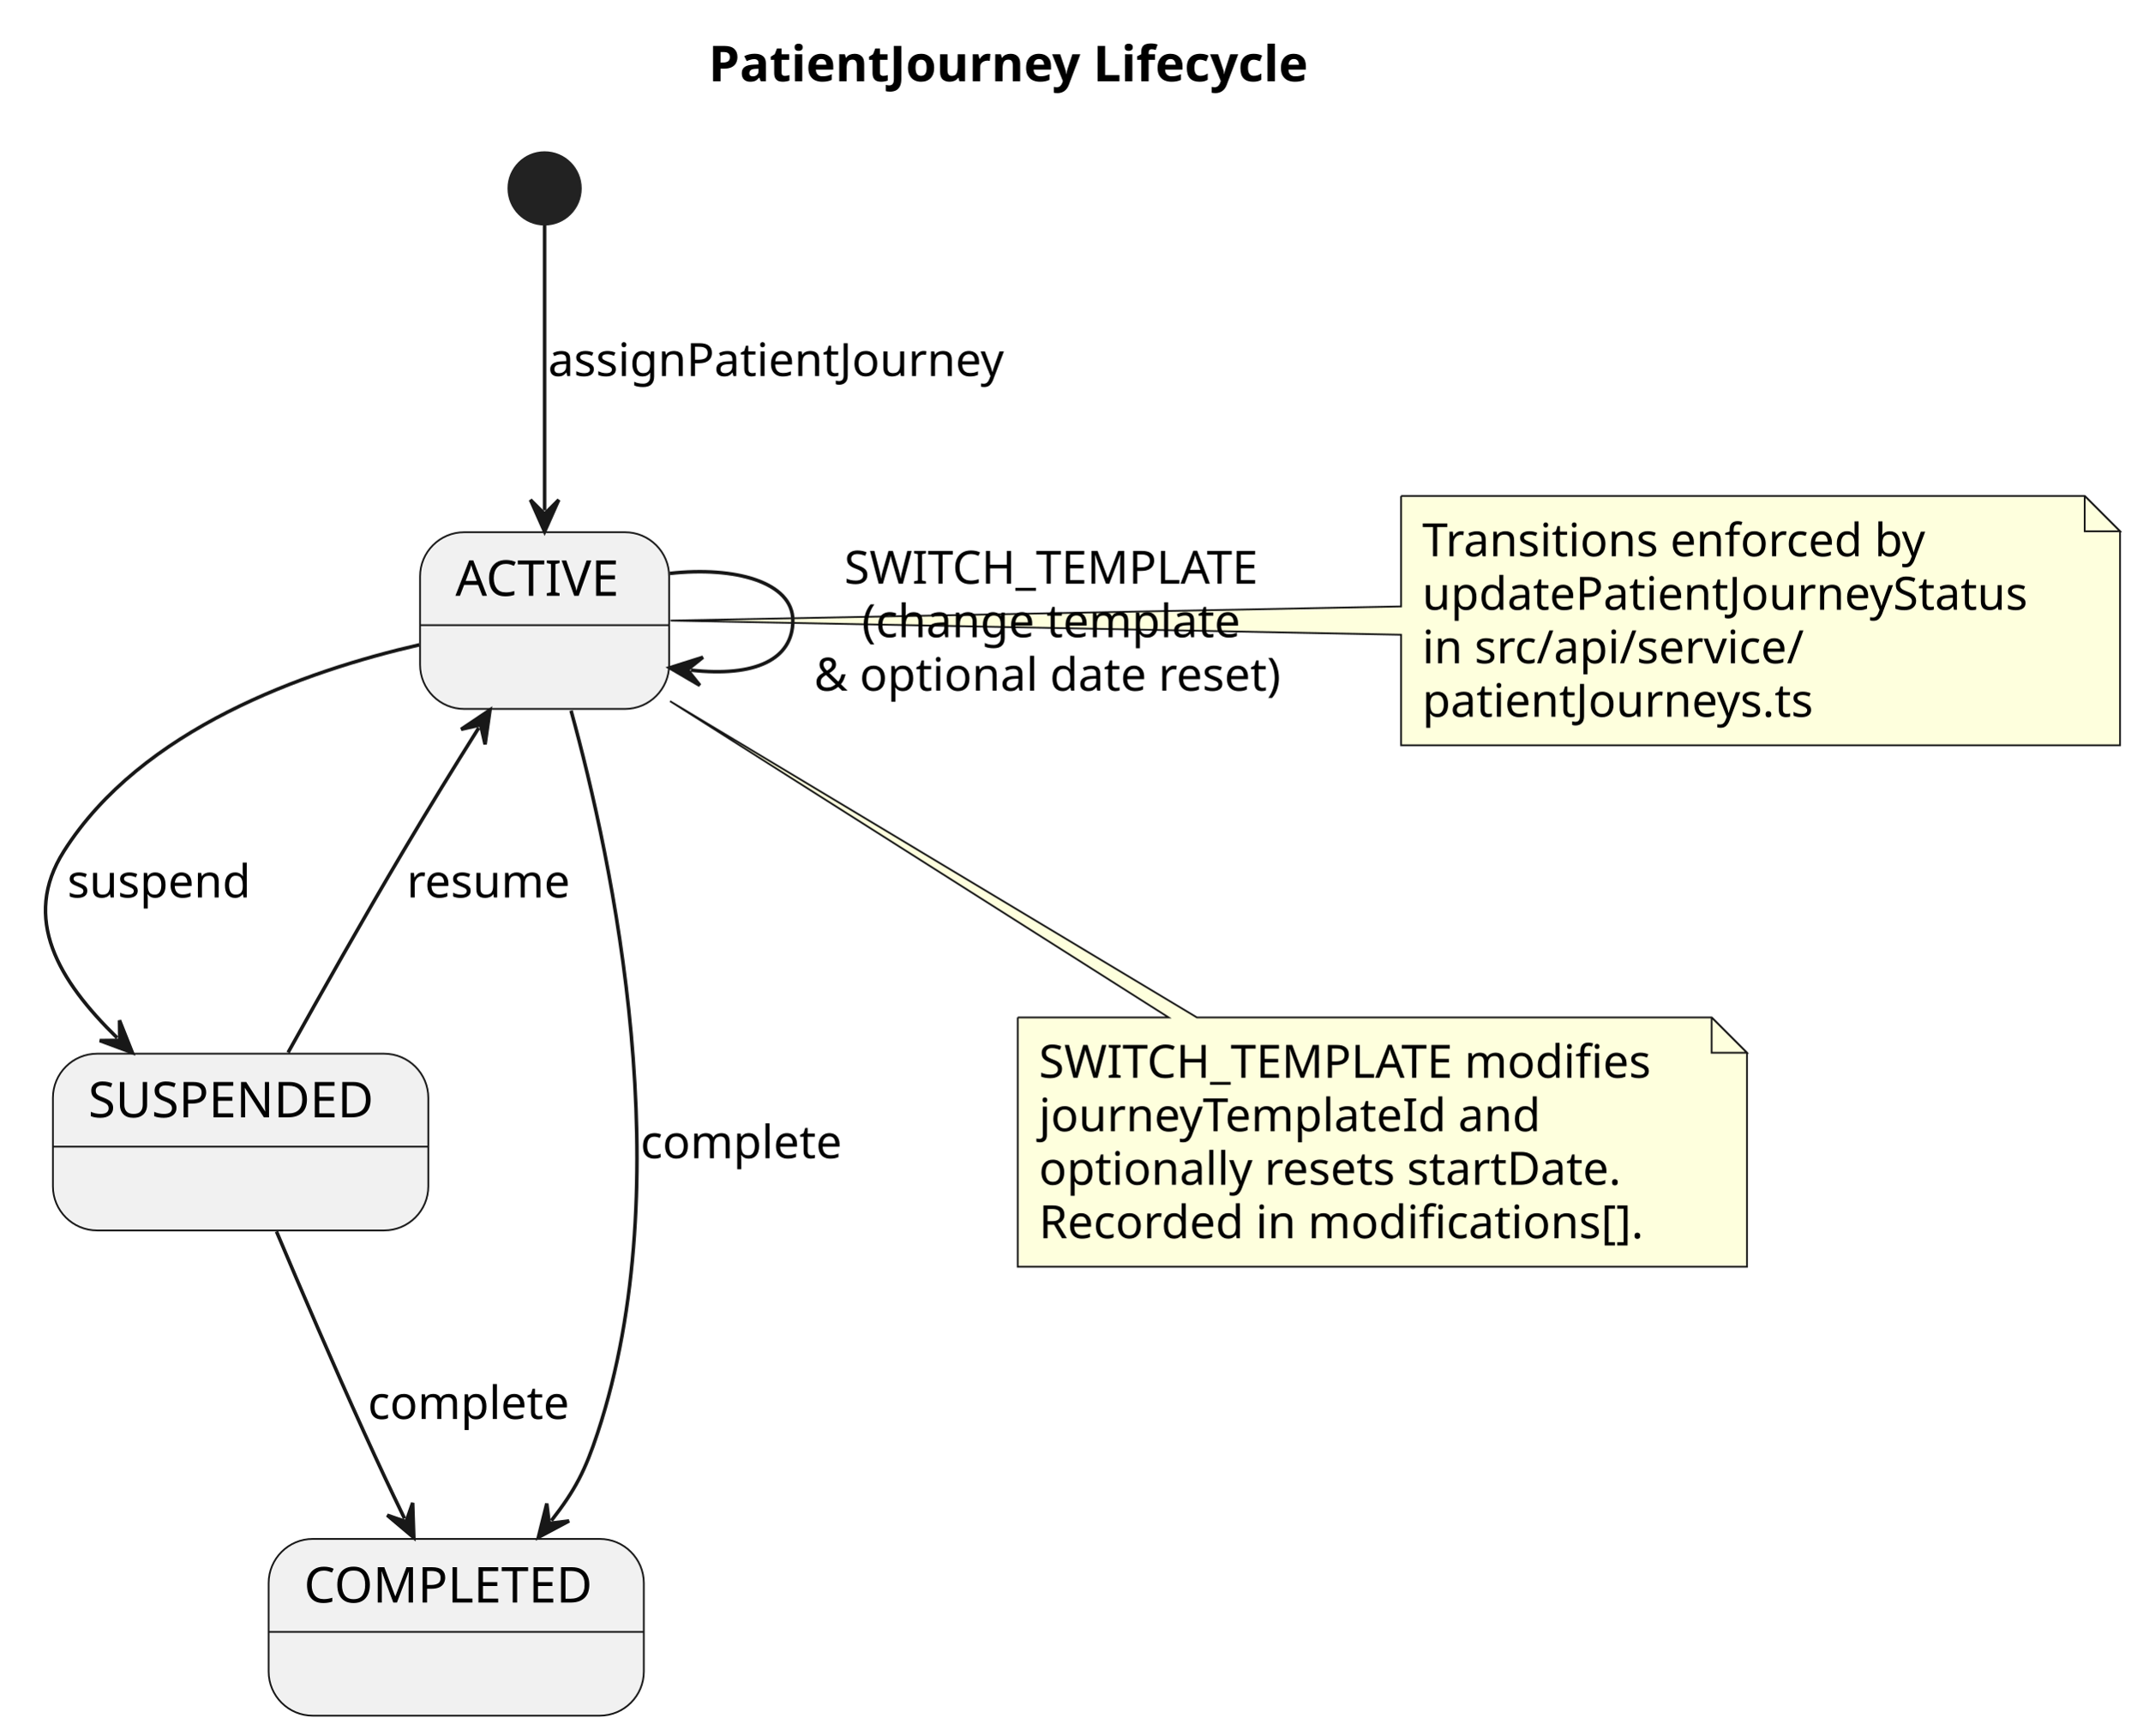
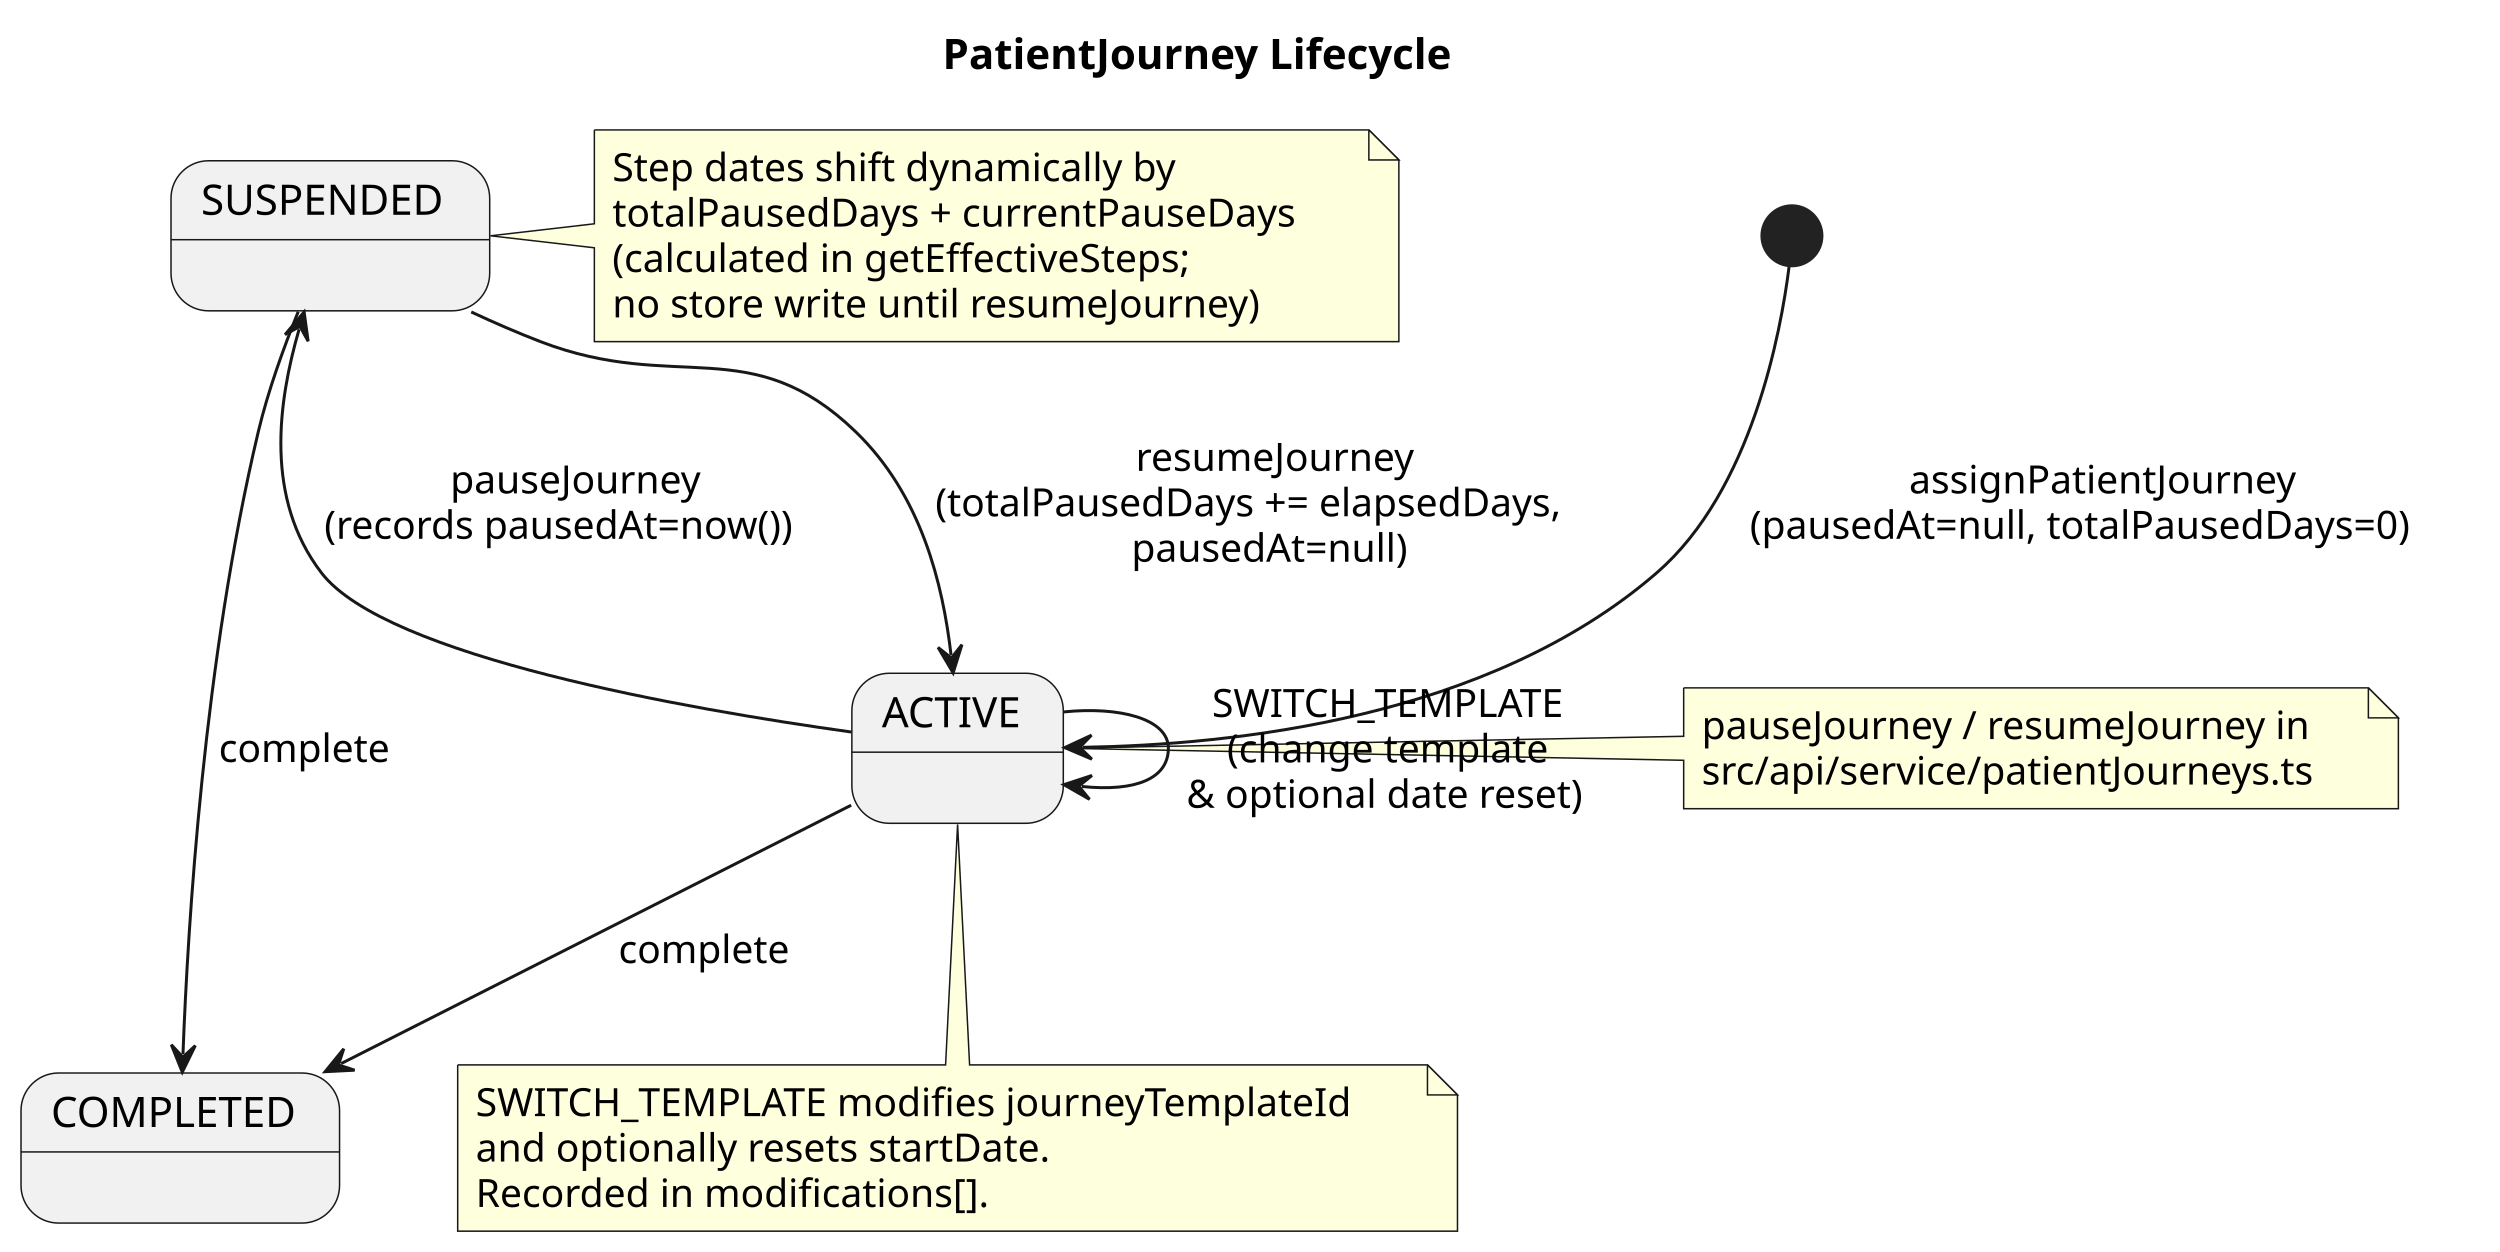
- <svg xmlns="http://www.w3.org/2000/svg" contentStyleType="text/css" data-diagram-type="STATE" height="491px" preserveAspectRatio="none" style="width:606px;height:491px;background:#FFFFFF;" version="1.1" viewBox="0 0 606 491" width="606px" zoomAndPan="magnify">
+ <svg xmlns="http://www.w3.org/2000/svg" contentStyleType="text/css" data-diagram-type="STATE" height="417px" preserveAspectRatio="none" style="width:833px;height:417px;background:#FFFFFF;" version="1.1" viewBox="0 0 833 417" width="833px" zoomAndPan="magnify">
  <defs />
  <g>
    <g class="title" data-source-line="1">
-       <text fill="#000000" font-family="sans-serif" font-size="14" font-weight="bold" lengthAdjust="spacing" textLength="191.837" x="200.457" y="22.995">PatientJourney Lifecycle</text>
+       <text fill="#000000" font-family="sans-serif" font-size="14" font-weight="bold" lengthAdjust="spacing" textLength="191.837" x="314.044" y="22.995">PatientJourney Lifecycle</text>
    </g>
    <g>
-       <rect fill="#F1F1F1" height="50" rx="12.5" ry="12.5" style="stroke:#181818;stroke-width:0.5;" width="70.456" x="118.83" y="150.557" />
-       <line style="stroke:#181818;stroke-width:0.5;" x1="118.83" x2="189.286" y1="176.854" y2="176.854" />
-       <text fill="#000000" font-family="sans-serif" font-size="14" lengthAdjust="spacing" textLength="50.456" x="128.83" y="168.552">ACTIVE</text>
+       <rect fill="#F1F1F1" height="50" rx="12.5" ry="12.5" style="stroke:#181818;stroke-width:0.5;" width="70.456" x="283.84" y="224.327" />
+       <line style="stroke:#181818;stroke-width:0.5;" x1="283.84" x2="354.296" y1="250.624" y2="250.624" />
+       <text fill="#000000" font-family="sans-serif" font-size="14" lengthAdjust="spacing" textLength="50.456" x="293.84" y="242.322">ACTIVE</text>
    </g>
    <g>
-       <rect fill="#F1F1F1" height="50" rx="12.5" ry="12.5" style="stroke:#181818;stroke-width:0.5;" width="106.188" x="14.97" y="298.087" />
-       <line style="stroke:#181818;stroke-width:0.5;" x1="14.97" x2="121.157" y1="324.384" y2="324.384" />
-       <text fill="#000000" font-family="sans-serif" font-size="14" lengthAdjust="spacing" textLength="86.188" x="24.97" y="316.082">SUSPENDED</text>
+       <rect fill="#F1F1F1" height="50" rx="12.5" ry="12.5" style="stroke:#181818;stroke-width:0.5;" width="106.188" x="56.98" y="53.567" />
+       <line style="stroke:#181818;stroke-width:0.5;" x1="56.98" x2="163.167" y1="79.864" y2="79.864" />
+       <text fill="#000000" font-family="sans-serif" font-size="14" lengthAdjust="spacing" textLength="86.188" x="66.98" y="71.562">SUSPENDED</text>
    </g>
    <g>
-       <rect fill="#F1F1F1" height="50" rx="12.5" ry="12.5" style="stroke:#181818;stroke-width:0.5;" width="106.14" x="75.99" y="435.357" />
-       <line style="stroke:#181818;stroke-width:0.5;" x1="75.99" x2="182.13" y1="461.654" y2="461.654" />
-       <text fill="#000000" font-family="sans-serif" font-size="14" lengthAdjust="spacing" textLength="86.14" x="85.99" y="453.352">COMPLETED</text>
+       <rect fill="#F1F1F1" height="50" rx="12.5" ry="12.5" style="stroke:#181818;stroke-width:0.5;" width="106.14" x="7" y="357.527" />
+       <line style="stroke:#181818;stroke-width:0.5;" x1="7" x2="113.14" y1="383.824" y2="383.824" />
+       <text fill="#000000" font-family="sans-serif" font-size="14" lengthAdjust="spacing" textLength="86.14" x="17" y="375.522">COMPLETED</text>
    </g>
-     <ellipse cx="154.06" cy="53.297" fill="#222222" rx="10" ry="10" style="stroke:#222222;stroke-width:1;" />
+     <ellipse cx="597.07" cy="78.567" fill="#222222" rx="10" ry="10" style="stroke:#222222;stroke-width:1;" />
    <g class="entity" data-qualified-name="GMN2" data-source-line="17" id="ent0003">
-       <path d="M396.37,140.297 L396.37,171.557 L189.67,175.557 L396.37,179.557 L396.37,210.828 A0,0 0 0 0 396.37,210.828 L599.751,210.828 A0,0 0 0 0 599.751,210.828 L599.751,150.297 L589.751,140.297 L396.37,140.297 A0,0 0 0 0 396.37,140.297" fill="#FEFFDD" style="stroke:#181818;stroke-width:0.5;" />
-       <path d="M589.751,140.297 L589.751,150.297 L599.751,150.297 L589.751,140.297" fill="#FEFFDD" style="stroke:#181818;stroke-width:0.5;" />
-       <text fill="#000000" font-family="sans-serif" font-size="13" lengthAdjust="spacing" textLength="153.27" x="402.37" y="157.364">Transitions enforced by</text>
-       <text fill="#000000" font-family="sans-serif" font-size="13" lengthAdjust="spacing" textLength="182.381" x="402.37" y="172.497">updatePatientJourneyStatus</text>
-       <text fill="#000000" font-family="sans-serif" font-size="13" lengthAdjust="spacing" textLength="114.785" x="402.37" y="187.629">in src/api/service/</text>
-       <text fill="#000000" font-family="sans-serif" font-size="13" lengthAdjust="spacing" textLength="118.339" x="402.37" y="202.762">patientJourneys.ts</text>
+       <path d="M198.04,43.297 L198.04,74.567 L163.4,78.567 L198.04,82.567 L198.04,113.828 A0,0 0 0 0 198.04,113.828 L466.103,113.828 A0,0 0 0 0 466.103,113.828 L466.103,53.297 L456.103,43.297 L198.04,43.297 A0,0 0 0 0 198.04,43.297" fill="#FEFFDD" style="stroke:#181818;stroke-width:0.5;" />
+       <path d="M456.103,43.297 L456.103,53.297 L466.103,53.297 L456.103,43.297" fill="#FEFFDD" style="stroke:#181818;stroke-width:0.5;" />
+       <text fill="#000000" font-family="sans-serif" font-size="13" lengthAdjust="spacing" textLength="204.915" x="204.04" y="60.364">Step dates shift dynamically by</text>
+       <text fill="#000000" font-family="sans-serif" font-size="13" lengthAdjust="spacing" textLength="247.064" x="204.04" y="75.497">totalPausedDays + currentPauseDays</text>
+       <text fill="#000000" font-family="sans-serif" font-size="13" lengthAdjust="spacing" textLength="211.237" x="204.04" y="90.629">(calculated in getEffectiveSteps;</text>
+       <text fill="#000000" font-family="sans-serif" font-size="13" lengthAdjust="spacing" textLength="230.763" x="204.04" y="105.762">no store write until resumeJourney)</text>
    </g>
    <g class="entity" data-qualified-name="GMN5" data-source-line="24" id="ent0006">
-       <path d="M287.91,287.827 L287.91,358.358 A0,0 0 0 0 287.91,358.358 L494.217,358.358 A0,0 0 0 0 494.217,358.358 L494.217,297.827 L484.217,287.827 L338.59,287.827 L189.54,198.347 L330.59,287.827 L287.91,287.827 A0,0 0 0 0 287.91,287.827" fill="#FEFFDD" style="stroke:#181818;stroke-width:0.5;" />
-       <path d="M484.217,287.827 L484.217,297.827 L494.217,297.827 L484.217,287.827" fill="#FEFFDD" style="stroke:#181818;stroke-width:0.5;" />
-       <text fill="#000000" font-family="sans-serif" font-size="13" lengthAdjust="spacing" textLength="185.307" x="293.91" y="304.894">SWITCH_TEMPLATE modifies</text>
-       <text fill="#000000" font-family="sans-serif" font-size="13" lengthAdjust="spacing" textLength="151.284" x="293.91" y="320.027">journeyTemplateId and</text>
-       <text fill="#000000" font-family="sans-serif" font-size="13" lengthAdjust="spacing" textLength="177.722" x="293.91" y="335.159">optionally resets startDate.</text>
-       <text fill="#000000" font-family="sans-serif" font-size="13" lengthAdjust="spacing" textLength="183.828" x="293.91" y="350.292">Recorded in modifications[].</text>
+       <path d="M561,229.197 L561,245.327 L354.68,249.327 L561,253.327 L561,269.462 A0,0 0 0 0 561,269.462 L799.141,269.462 A0,0 0 0 0 799.141,269.462 L799.141,239.197 L789.141,229.197 L561,229.197 A0,0 0 0 0 561,229.197" fill="#FEFFDD" style="stroke:#181818;stroke-width:0.5;" />
+       <path d="M789.141,229.197 L789.141,239.197 L799.141,239.197 L789.141,229.197" fill="#FEFFDD" style="stroke:#181818;stroke-width:0.5;" />
+       <text fill="#000000" font-family="sans-serif" font-size="13" lengthAdjust="spacing" textLength="215.477" x="567" y="246.264">pauseJourney / resumeJourney in</text>
+       <text fill="#000000" font-family="sans-serif" font-size="13" lengthAdjust="spacing" textLength="217.141" x="567" y="261.397">src/api/service/patientJourneys.ts</text>
+     </g>
+     <g class="entity" data-qualified-name="GMN8" data-source-line="29" id="ent0009">
+       <path d="M152.5,354.827 L152.5,410.225 A0,0 0 0 0 152.5,410.225 L485.633,410.225 A0,0 0 0 0 485.633,410.225 L485.633,364.827 L475.633,354.827 L323.07,354.827 L319.07,274.697 L315.07,354.827 L152.5,354.827 A0,0 0 0 0 152.5,354.827" fill="#FEFFDD" style="stroke:#181818;stroke-width:0.5;" />
+       <path d="M475.633,354.827 L475.633,364.827 L485.633,364.827 L475.633,354.827" fill="#FEFFDD" style="stroke:#181818;stroke-width:0.5;" />
+       <text fill="#000000" font-family="sans-serif" font-size="13" lengthAdjust="spacing" textLength="312.133" x="158.5" y="371.894">SWITCH_TEMPLATE modifies journeyTemplateId</text>
+       <text fill="#000000" font-family="sans-serif" font-size="13" lengthAdjust="spacing" textLength="206.311" x="158.5" y="387.027">and optionally resets startDate.</text>
+       <text fill="#000000" font-family="sans-serif" font-size="13" lengthAdjust="spacing" textLength="183.828" x="158.5" y="402.159">Recorded in modifications[].</text>
    </g>
    <g class="link" data-entity-1="ent0002" data-entity-2="ent0002" data-link-type="dependency" data-source-line="7" id="lnk3">
-       <path d="M154.06,63.727 C154.06,82.227 154.06,117.757 154.06,144.397" fill="none" id="*start*-to-ACTIVE" style="stroke:#181818;stroke-width:1;" />
-       <polygon fill="#181818" points="154.06,150.397,158.06,141.397,154.06,145.397,150.06,141.397,154.06,150.397" style="stroke:#181818;stroke-width:1;" />
-       <text fill="#000000" font-family="sans-serif" font-size="13" lengthAdjust="spacing" textLength="136.767" x="155.06" y="106.364">assignPatientJourney</text>
+       <path d="M596.11,88.967 C593.41,110.447 583.72,163.397 552.07,190.827 C495.87,239.547 410.759,248.177 360.749,249.007" fill="none" id="*start*-to-ACTIVE" style="stroke:#181818;stroke-width:1;" />
+       <polygon fill="#181818" points="354.75,249.107,363.815,252.957,359.749,249.024,363.682,244.958,354.75,249.107" style="stroke:#181818;stroke-width:1;" />
+       <text fill="#000000" font-family="sans-serif" font-size="13" lengthAdjust="spacing" textLength="136.767" x="636.104" y="164.394">assignPatientJourney</text>
+       <text fill="#000000" font-family="sans-serif" font-size="13" lengthAdjust="spacing" textLength="242.874" x="583.05" y="179.527">(pausedAt=null, totalPausedDays=0)</text>
    </g>
    <g class="link" data-entity-1="ent0002" data-entity-2="ent0003" data-link-type="dependency" data-source-line="9" id="lnk4">
-       <path d="M118.62,182.417 C86.18,189.867 40,206.187 18.06,240.827 C6,259.857 16.578,277.414 33.158,293.614" fill="none" id="ACTIVE-to-SUSPENDED" style="stroke:#181818;stroke-width:1;" />
-       <polygon fill="#181818" points="37.45,297.807,33.808,288.656,33.874,294.313,28.217,294.378,37.45,297.807" style="stroke:#181818;stroke-width:1;" />
-       <text fill="#000000" font-family="sans-serif" font-size="13" lengthAdjust="spacing" textLength="54.526" x="19.06" y="253.894">suspend</text>
+       <path d="M283.7,243.917 C229.12,236.307 128.44,218.767 107.07,190.827 C88.17,166.117 92.562,134.24 99.662,109.71" fill="none" id="ACTIVE-to-SUSPENDED" style="stroke:#181818;stroke-width:1;" />
+       <polygon fill="#181818" points="101.33,103.947,94.985,111.48,99.94,108.75,102.67,113.704,101.33,103.947" style="stroke:#181818;stroke-width:1;" />
+       <text fill="#000000" font-family="sans-serif" font-size="13" lengthAdjust="spacing" textLength="88.531" x="150.015" y="164.394">pauseJourney</text>
+       <text fill="#000000" font-family="sans-serif" font-size="13" lengthAdjust="spacing" textLength="172.421" x="108.07" y="179.527">(records pausedAt=now())</text>
    </g>
    <g class="link" data-entity-1="ent0003" data-entity-2="ent0002" data-link-type="dependency" data-source-line="10" id="lnk5">
-       <path d="M81.49,297.757 C90.52,281.537 102.8,259.787 114.06,240.827 C121.98,227.497 127.908,217.877 135.428,205.907" fill="none" id="SUSPENDED-to-ACTIVE" style="stroke:#181818;stroke-width:1;" />
-       <polygon fill="#181818" points="138.62,200.827,130.445,206.32,135.96,205.061,137.219,210.576,138.62,200.827" style="stroke:#181818;stroke-width:1;" />
-       <text fill="#000000" font-family="sans-serif" font-size="13" lengthAdjust="spacing" textLength="49.017" x="115.06" y="253.894">resume</text>
+       <path d="M157.01,103.947 C164.62,107.487 172.49,110.917 180.07,113.827 C225.38,131.237 250.13,110.137 285.07,143.827 C307.04,165.017 314.138,194.577 316.888,218.247" fill="none" id="SUSPENDED-to-ACTIVE" style="stroke:#181818;stroke-width:1;" />
+       <polygon fill="#181818" points="317.58,224.207,320.515,214.805,317.003,219.24,312.568,215.729,317.58,224.207" style="stroke:#181818;stroke-width:1;" />
+       <text fill="#000000" font-family="sans-serif" font-size="13" lengthAdjust="spacing" textLength="98.319" x="378.403" y="156.894">resumeJourney</text>
+       <text fill="#000000" font-family="sans-serif" font-size="13" lengthAdjust="spacing" textLength="231.785" x="311.67" y="172.027">(totalPausedDays += elapsedDays,</text>
+       <text fill="#000000" font-family="sans-serif" font-size="13" lengthAdjust="spacing" textLength="101.137" x="376.994" y="187.159">pausedAt=null)</text>
    </g>
    <g class="link" data-entity-1="ent0002" data-entity-2="ent0004" data-link-type="dependency" data-source-line="11" id="lnk6">
-       <path d="M161.54,201.027 C173.33,243.727 192.58,334.097 169.06,405.357 C165.55,415.997 162.742,421.517 155.982,430.177" fill="none" id="ACTIVE-to-COMPLETED" style="stroke:#181818;stroke-width:1;" />
-       <polygon fill="#181818" points="152.29,434.907,160.981,430.274,155.367,430.966,154.675,425.351,152.29,434.907" style="stroke:#181818;stroke-width:1;" />
-       <text fill="#000000" font-family="sans-serif" font-size="13" lengthAdjust="spacing" textLength="60.722" x="181.19" y="327.654">complete</text>
+       <path d="M283.6,268.297 C238.16,291.317 164.552,328.595 113.672,354.375" fill="none" id="ACTIVE-to-COMPLETED" style="stroke:#181818;stroke-width:1;" />
+       <polygon fill="#181818" points="108.32,357.087,118.156,356.587,112.78,354.827,114.54,349.451,108.32,357.087" style="stroke:#181818;stroke-width:1;" />
+       <text fill="#000000" font-family="sans-serif" font-size="13" lengthAdjust="spacing" textLength="60.722" x="206.08" y="320.894">complete</text>
    </g>
    <g class="link" data-entity-1="ent0003" data-entity-2="ent0004" data-link-type="dependency" data-source-line="12" id="lnk7">
-       <path d="M78.21,348.387 C85.06,364.597 94.4,386.347 103.06,405.357 C107.51,415.107 109.962,420.358 114.442,429.598" fill="none" id="SUSPENDED-to-COMPLETED" style="stroke:#181818;stroke-width:1;" />
-       <polygon fill="#181818" points="117.06,434.997,116.733,425.154,114.879,430.498,109.534,428.644,117.06,434.997" style="stroke:#181818;stroke-width:1;" />
-       <text fill="#000000" font-family="sans-serif" font-size="13" lengthAdjust="spacing" textLength="60.722" x="104.06" y="401.424">complete</text>
+       <path d="M99.37,103.837 C94.58,115.687 89.29,130.267 86.07,143.827 C67.89,220.367 62.607,307.841 60.967,351.241" fill="none" id="SUSPENDED-to-COMPLETED" style="stroke:#181818;stroke-width:1;" />
+       <polygon fill="#181818" points="60.74,357.237,65.077,348.394,60.929,352.24,57.083,348.092,60.74,357.237" style="stroke:#181818;stroke-width:1;" />
+       <text fill="#000000" font-family="sans-serif" font-size="13" lengthAdjust="spacing" textLength="60.722" x="72.89" y="253.894">complete</text>
    </g>
    <g class="link" data-entity-1="ent0002" data-entity-2="ent0002" data-link-type="dependency" data-source-line="14" id="lnk8">
-       <path d="M189.47,162.217 C207.78,160.167 224.29,164.607 224.29,175.557 C224.29,186.507 213.743,191.625 195.433,189.575" fill="none" id="ACTIVE-to-ACTIVE" style="stroke:#181818;stroke-width:1;" />
-       <polygon fill="#181818" points="189.47,188.907,197.969,193.883,194.439,189.463,198.859,185.933,189.47,188.907" style="stroke:#181818;stroke-width:1;" />
-       <text fill="#000000" font-family="sans-serif" font-size="13" lengthAdjust="spacing" textLength="125.734" x="238.831" y="165.124">SWITCH_TEMPLATE</text>
-       <text fill="#000000" font-family="sans-serif" font-size="13" lengthAdjust="spacing" textLength="115.731" x="243.833" y="180.257">(change template</text>
-       <text fill="#000000" font-family="sans-serif" font-size="13" lengthAdjust="spacing" textLength="142.816" x="230.29" y="195.389">&amp; optional date reset)</text>
+       <path d="M354.48,237.207 C372.79,235.347 389.3,239.387 389.3,249.327 C389.3,259.277 378.759,263.926 360.449,262.057" fill="none" id="ACTIVE-to-ACTIVE" style="stroke:#181818;stroke-width:1;" />
+       <polygon fill="#181818" points="354.48,261.447,363.027,266.341,359.454,261.955,363.84,258.382,354.48,261.447" style="stroke:#181818;stroke-width:1;" />
+       <text fill="#000000" font-family="sans-serif" font-size="13" lengthAdjust="spacing" textLength="125.734" x="403.841" y="238.894">SWITCH_TEMPLATE</text>
+       <text fill="#000000" font-family="sans-serif" font-size="13" lengthAdjust="spacing" textLength="115.731" x="408.843" y="254.027">(change template</text>
+       <text fill="#000000" font-family="sans-serif" font-size="13" lengthAdjust="spacing" textLength="142.816" x="395.3" y="269.159">&amp; optional date reset)</text>
    </g>
  </g>
</svg>
